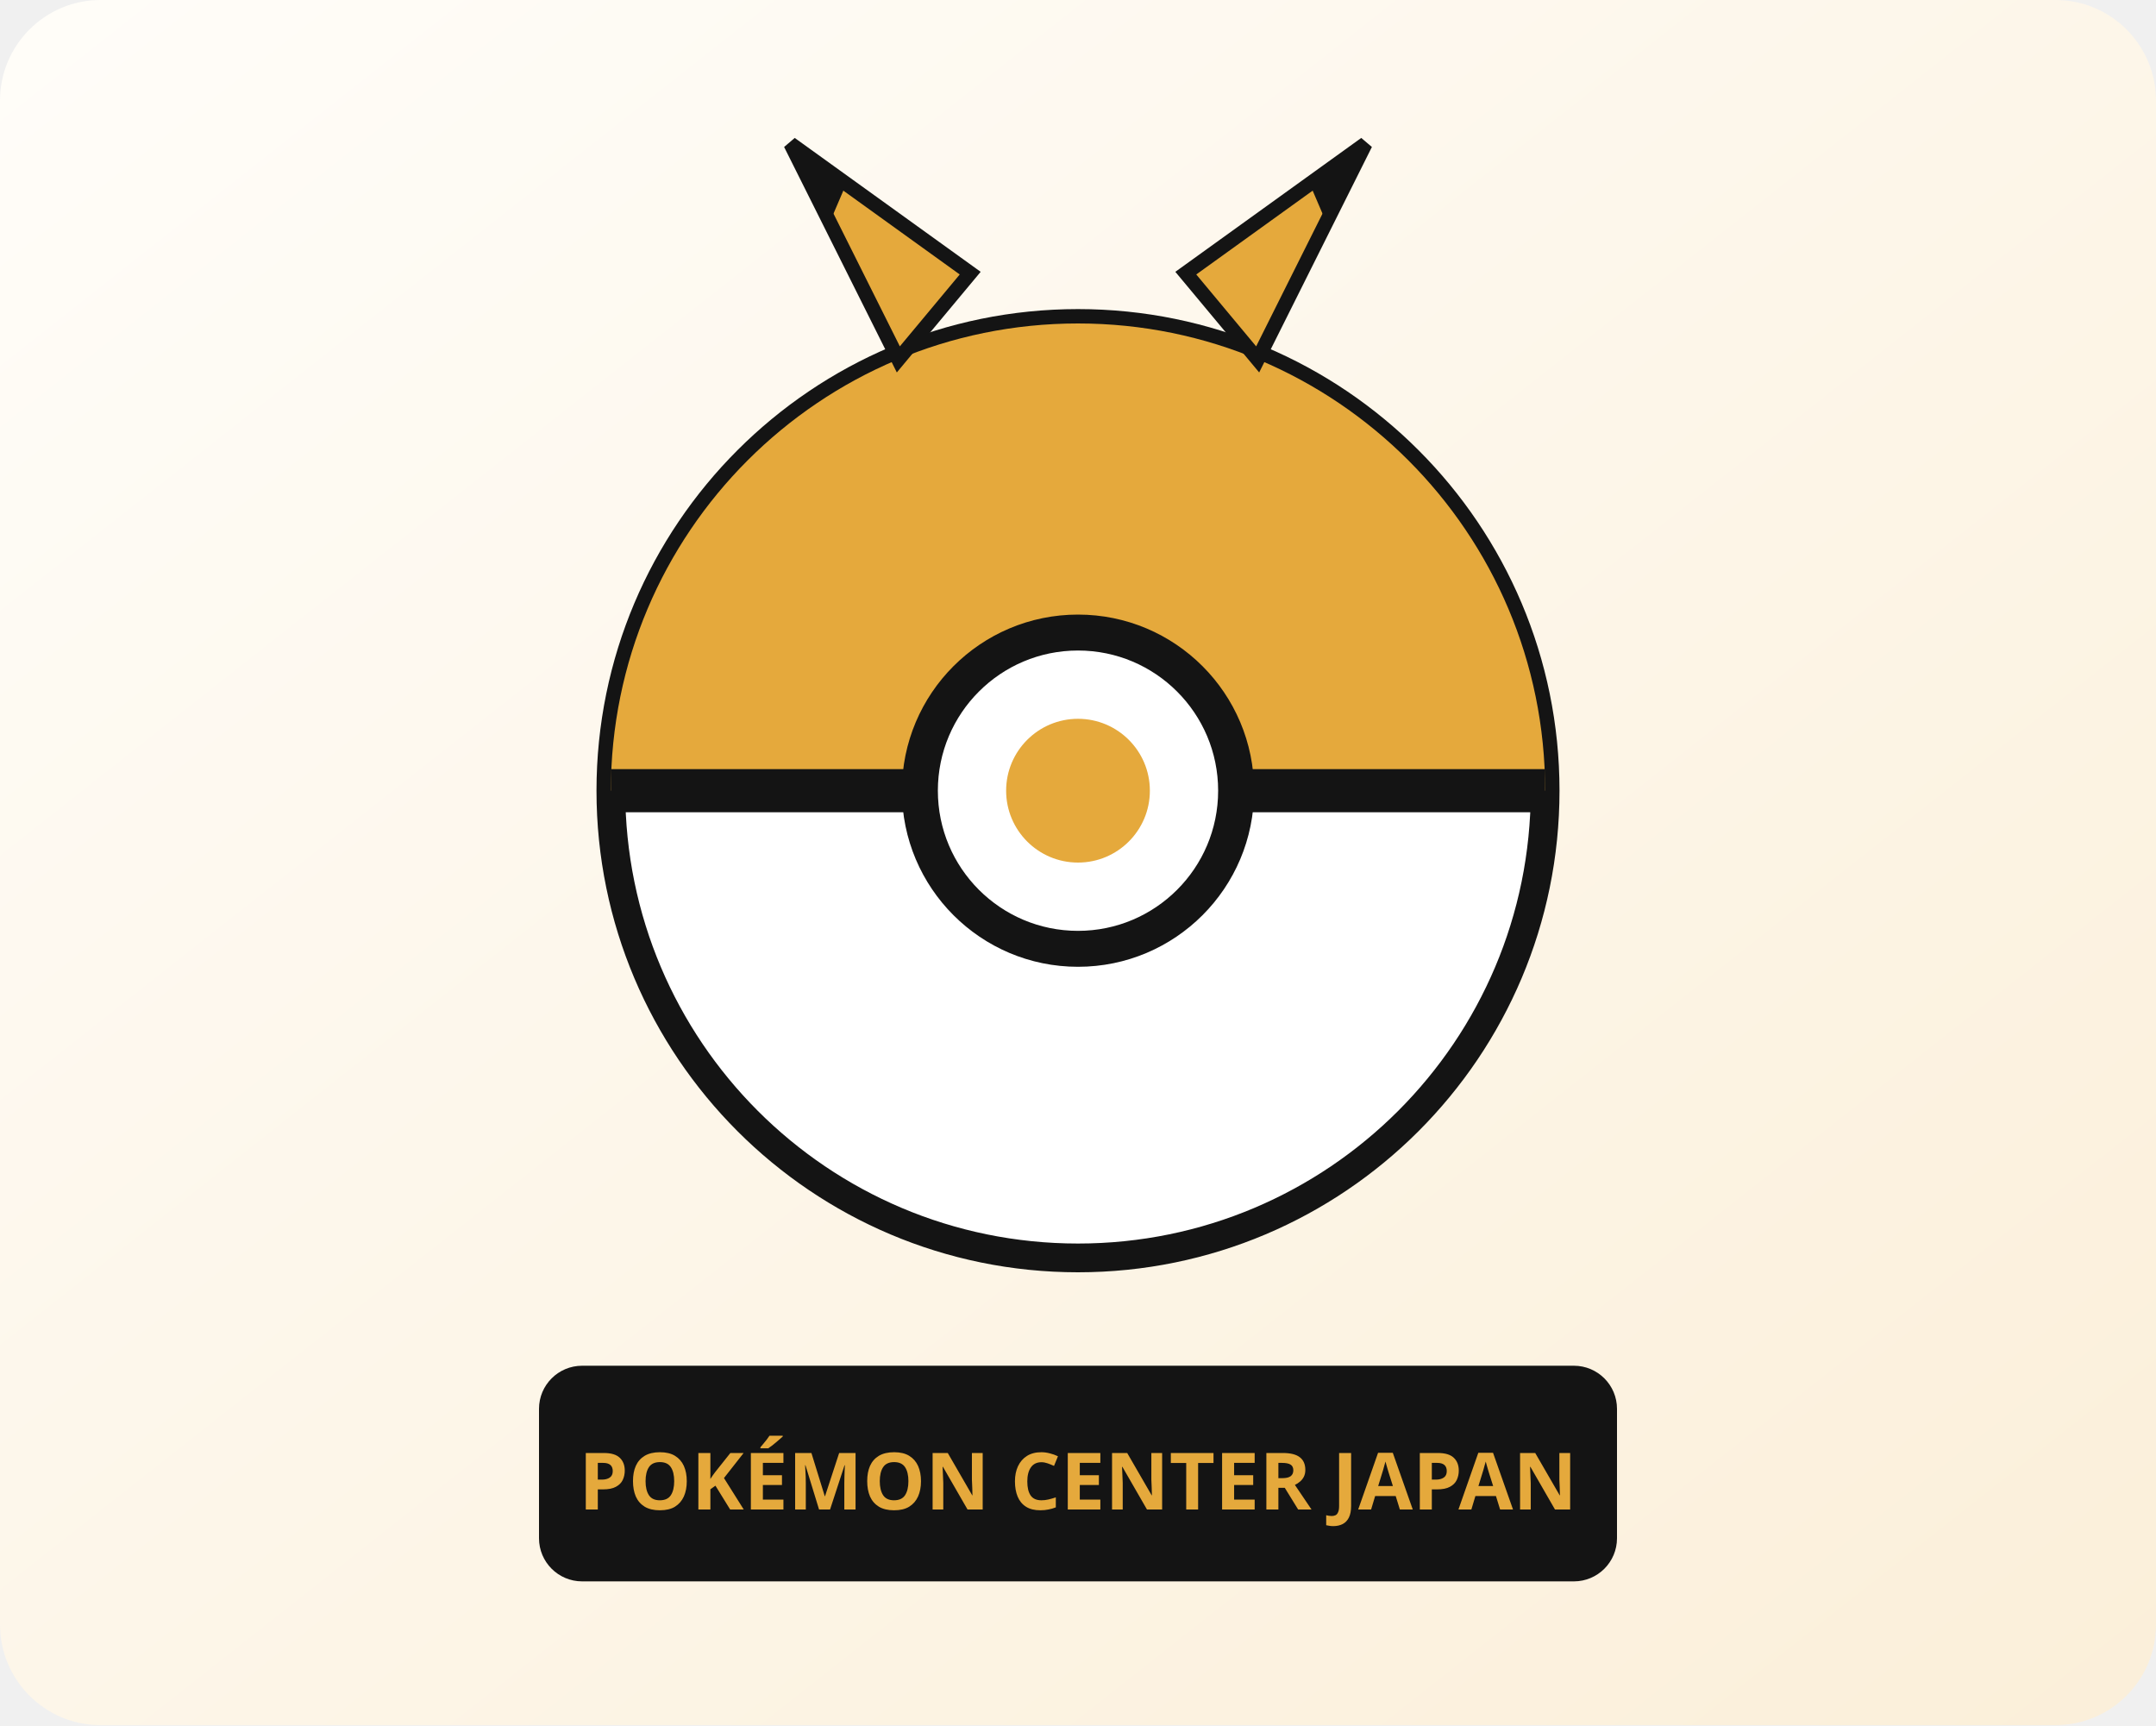
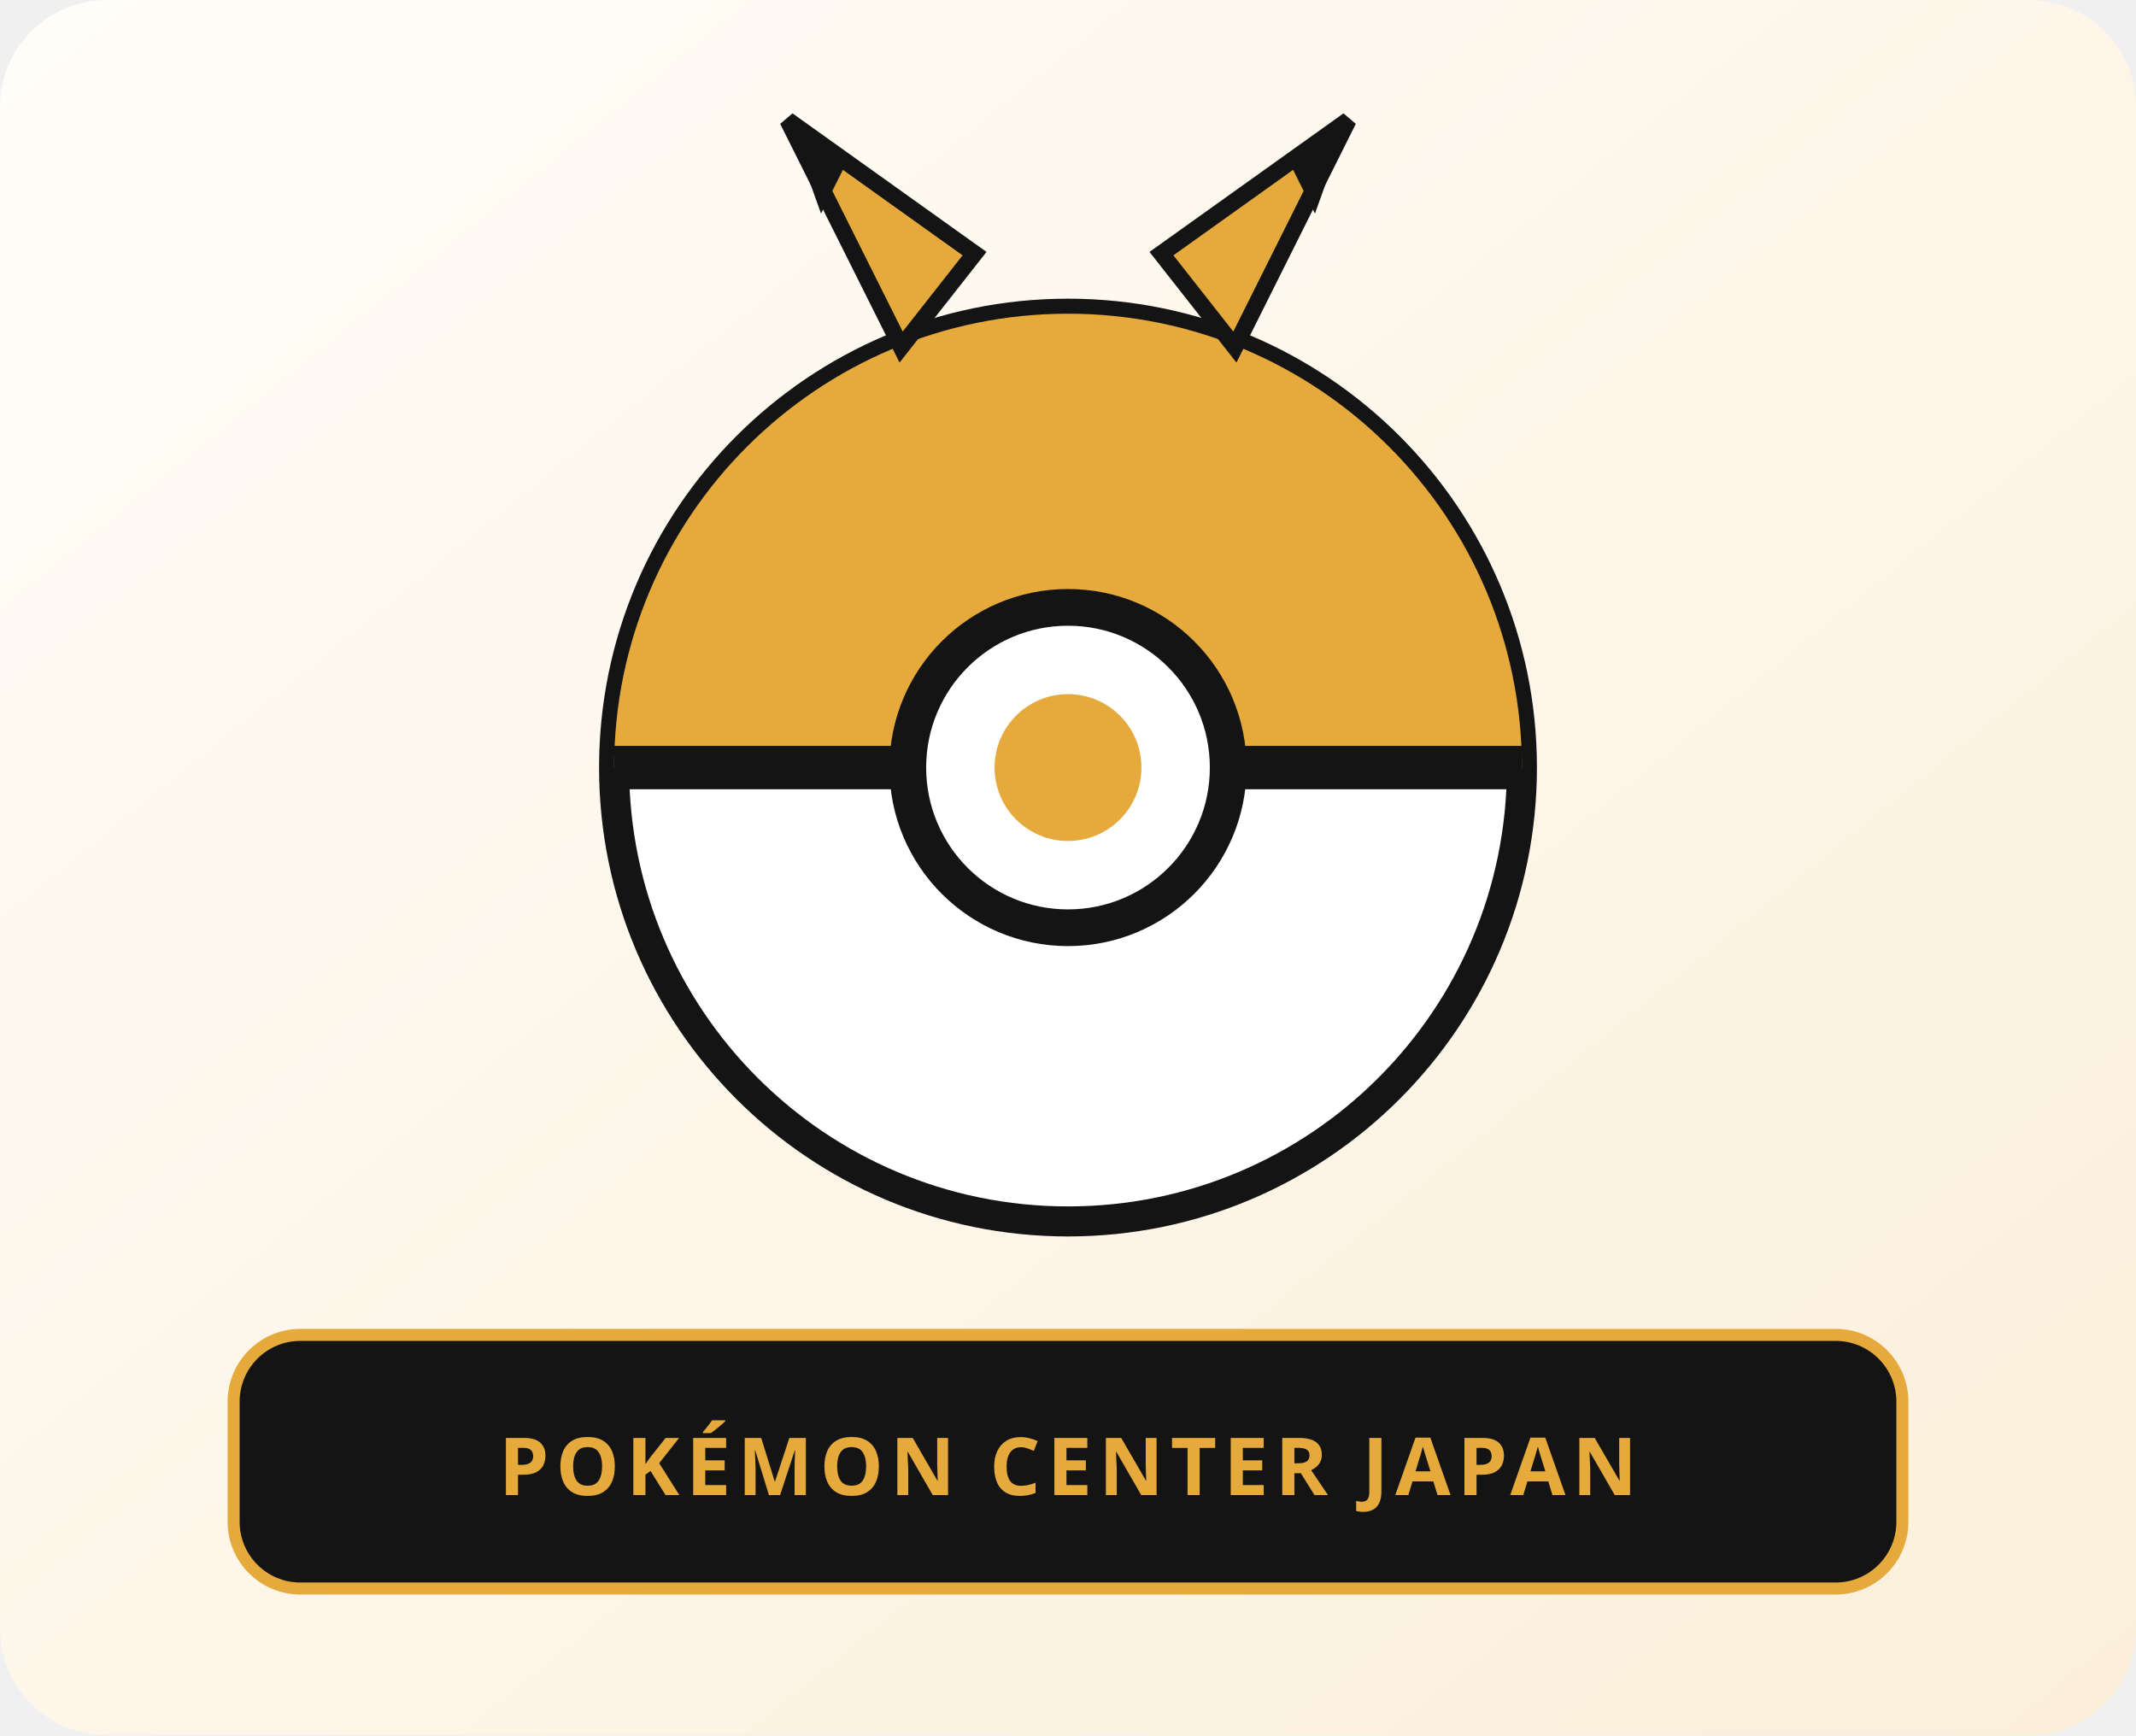
- <svg xmlns="http://www.w3.org/2000/svg" viewBox="0 0 300 240" width="300" height="240">
+ <svg xmlns="http://www.w3.org/2000/svg" viewBox="0 0 320 260" width="320" height="260">
  <defs>
    <linearGradient id="pokeGrad" x1="0%" y1="0%" x2="100%" y2="100%">
      <stop offset="0%" stop-color="#FFFDF9" />
      <stop offset="100%" stop-color="#FBEFD9" />
    </linearGradient>
  </defs>
-   <rect width="300" height="240" rx="14" fill="url(#pokeGrad)" />
-   <circle cx="150" cy="110" r="65" fill="#FFFFFF" stroke="#141414" stroke-width="4" />
-   <path d="M85 110 A65 65 0 0 1 215 110 Z" fill="#E5A93C" />
-   <line x1="85" y1="110" x2="215" y2="110" stroke="#141414" stroke-width="6" />
-   <circle cx="150" cy="110" r="22" fill="#FFFFFF" stroke="#141414" stroke-width="5" />
-   <circle cx="150" cy="110" r="10" fill="#E5A93C" />
-   <path d="M125 50 L110 20 L135 38 Z" fill="#E5A93C" stroke="#141414" stroke-width="2" />
-   <path d="M110 20 L118 25 L115 32 Z" fill="#141414" />
-   <path d="M175 50 L190 20 L165 38 Z" fill="#E5A93C" stroke="#141414" stroke-width="2" />
-   <path d="M190 20 L182 25 L185 32 Z" fill="#141414" />
-   <rect x="75" y="190" width="150" height="30" rx="6" fill="#141414" />
-   <text x="150" y="210" font-family="'Plus Jakarta Sans', sans-serif" font-size="11" font-weight="900" fill="#E5A93C" text-anchor="middle">POKÉMON CENTER JAPAN</text>
+   <rect width="320" height="260" rx="16" fill="url(#pokeGrad)" />
+   <circle cx="160" cy="115" r="68" fill="#FFFFFF" stroke="#141414" stroke-width="4.5" />
+   <path d="M92 115 A68 68 0 0 1 228 115 Z" fill="#E5A93C" />
+   <line x1="92" y1="115" x2="228" y2="115" stroke="#141414" stroke-width="6.5" />
+   <circle cx="160" cy="115" r="24" fill="#FFFFFF" stroke="#141414" stroke-width="5.5" />
+   <circle cx="160" cy="115" r="11" fill="#E5A93C" />
+   <path d="M135 52 L118 18 L146 38 Z" fill="#E5A93C" stroke="#141414" stroke-width="2.5" />
+   <path d="M118 18 L127 24 L123 32 Z" fill="#141414" />
+   <path d="M185 52 L202 18 L174 38 Z" fill="#E5A93C" stroke="#141414" stroke-width="2.5" />
+   <path d="M202 18 L193 24 L197 32 Z" fill="#141414" />
+   <rect x="35" y="200" width="250" height="38" rx="10" fill="#141414" stroke="#E5A93C" stroke-width="1.8" />
+   <text x="160" y="224" font-family="'Plus Jakarta Sans', system-ui, sans-serif" font-size="12" font-weight="900" fill="#E5A93C" text-anchor="middle" letter-spacing="1">POKÉMON CENTER JAPAN</text>
</svg>
